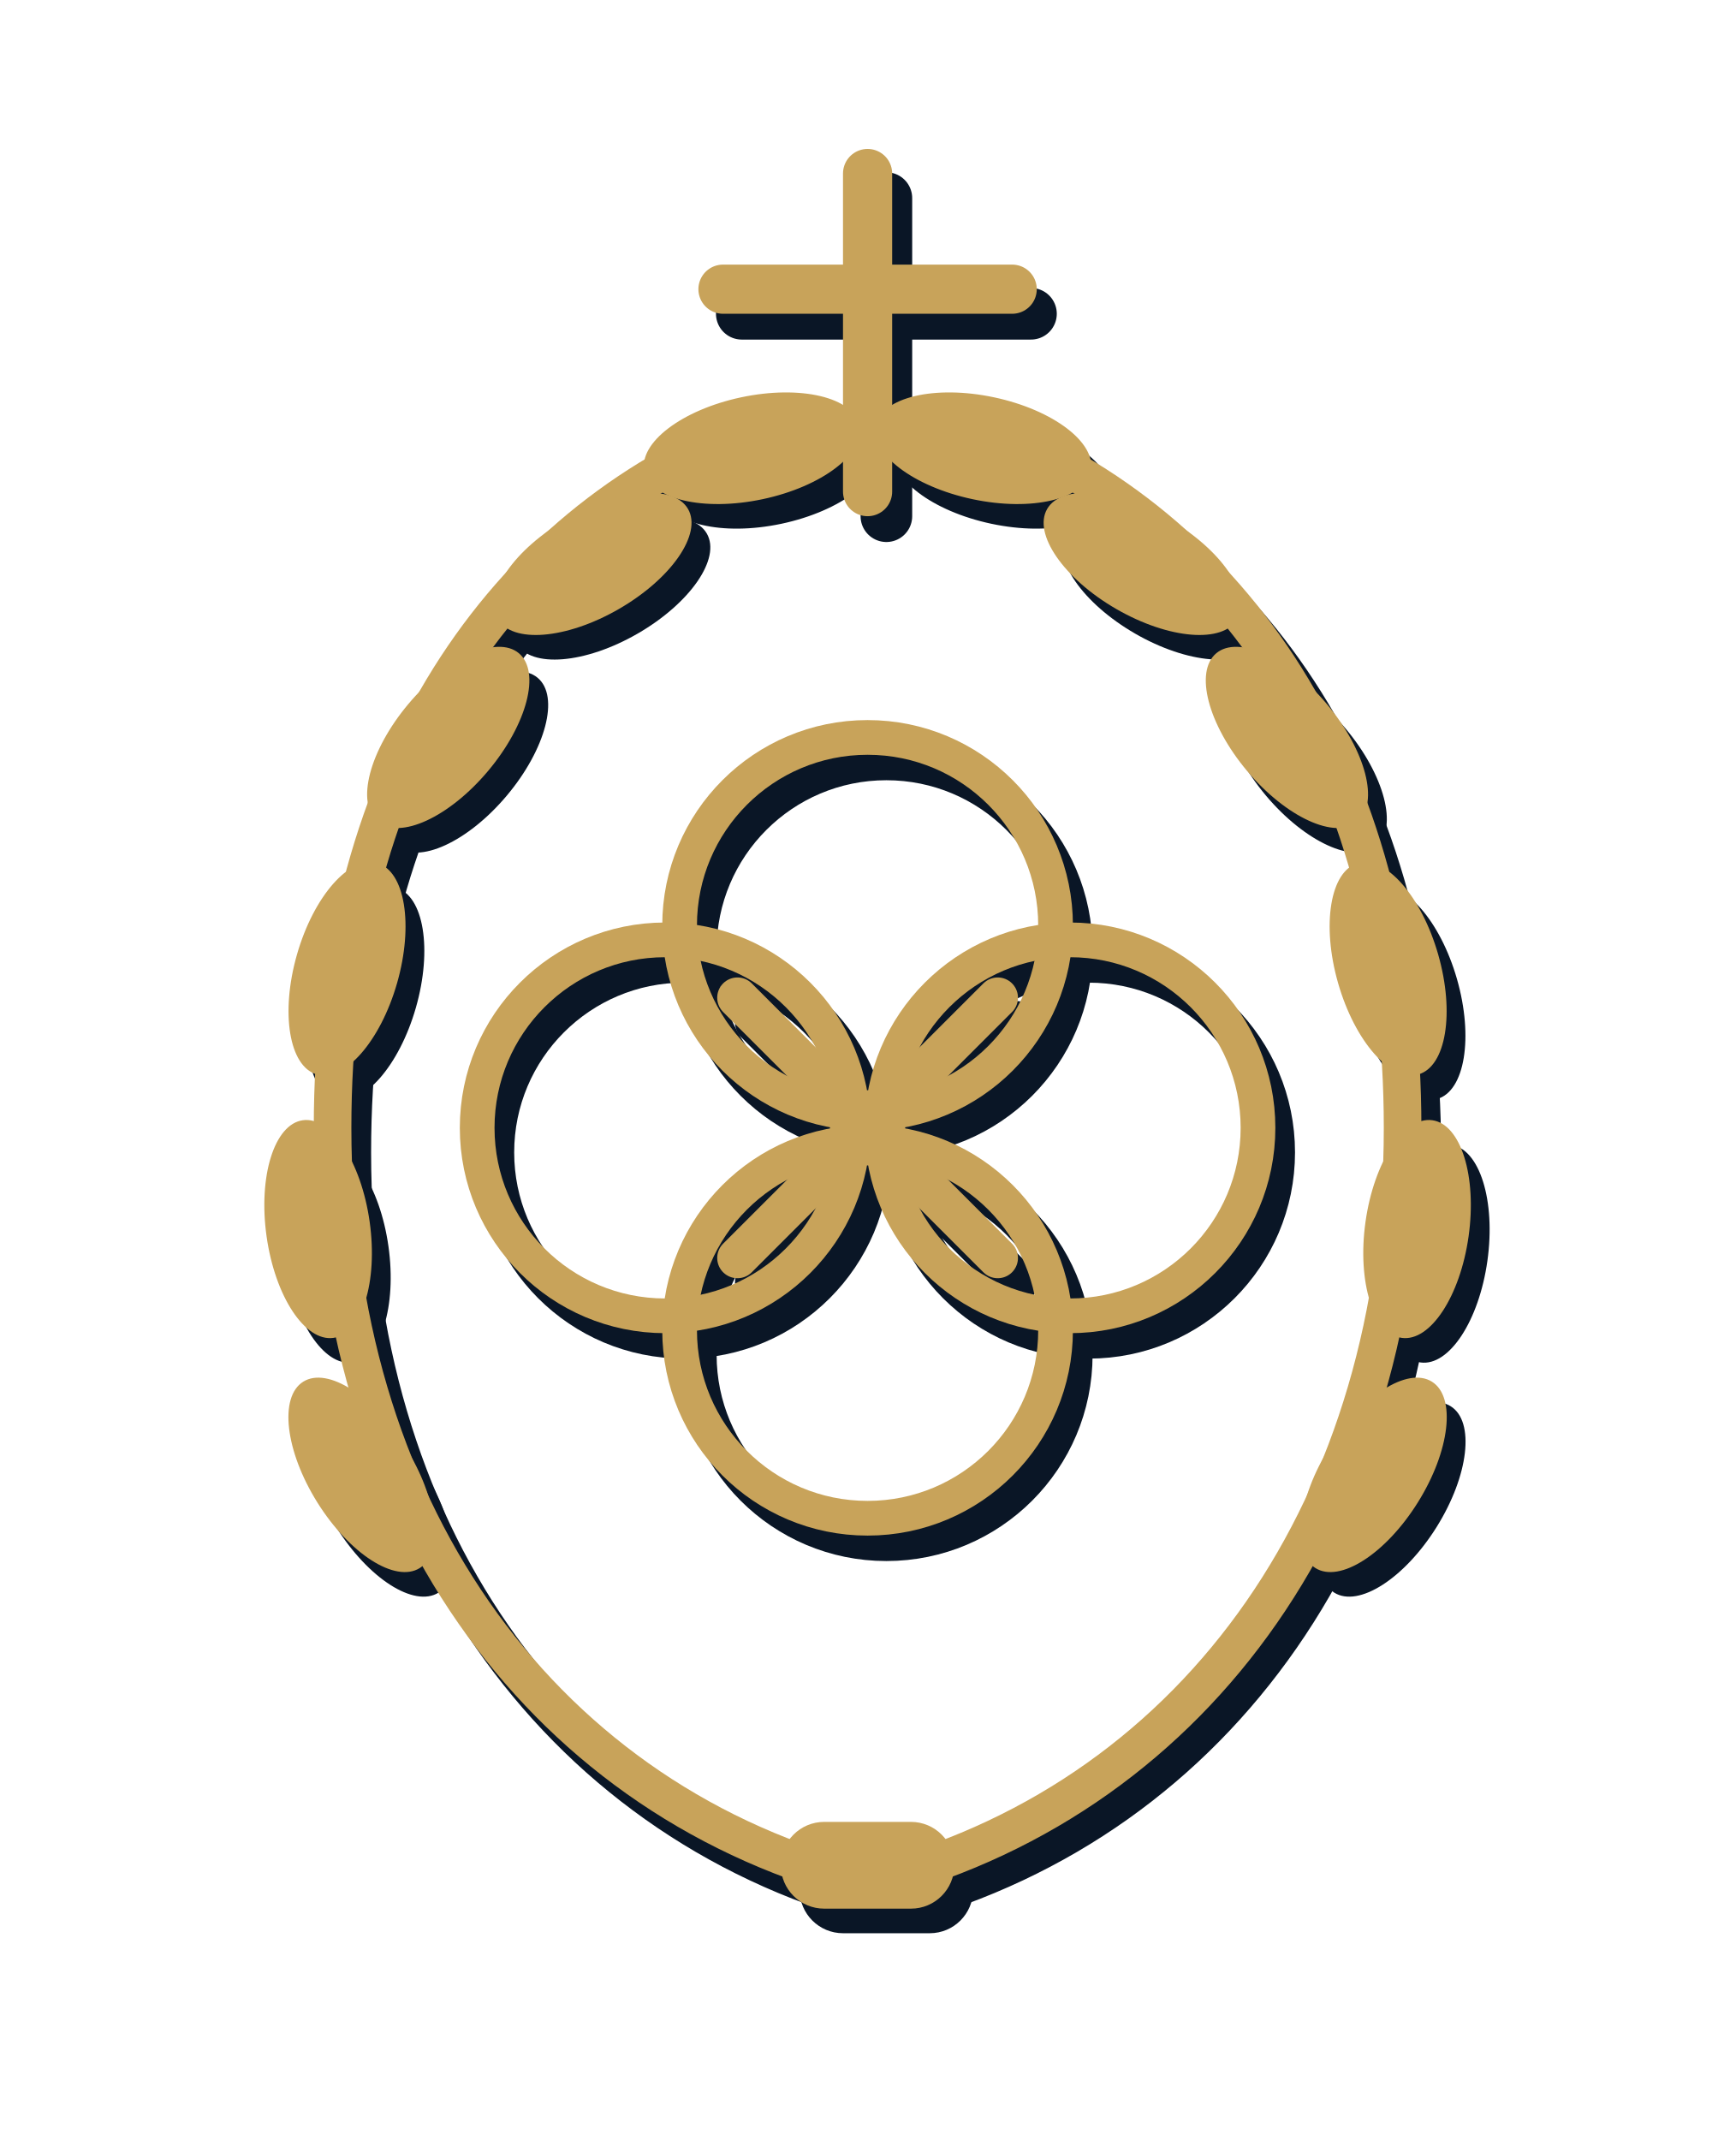
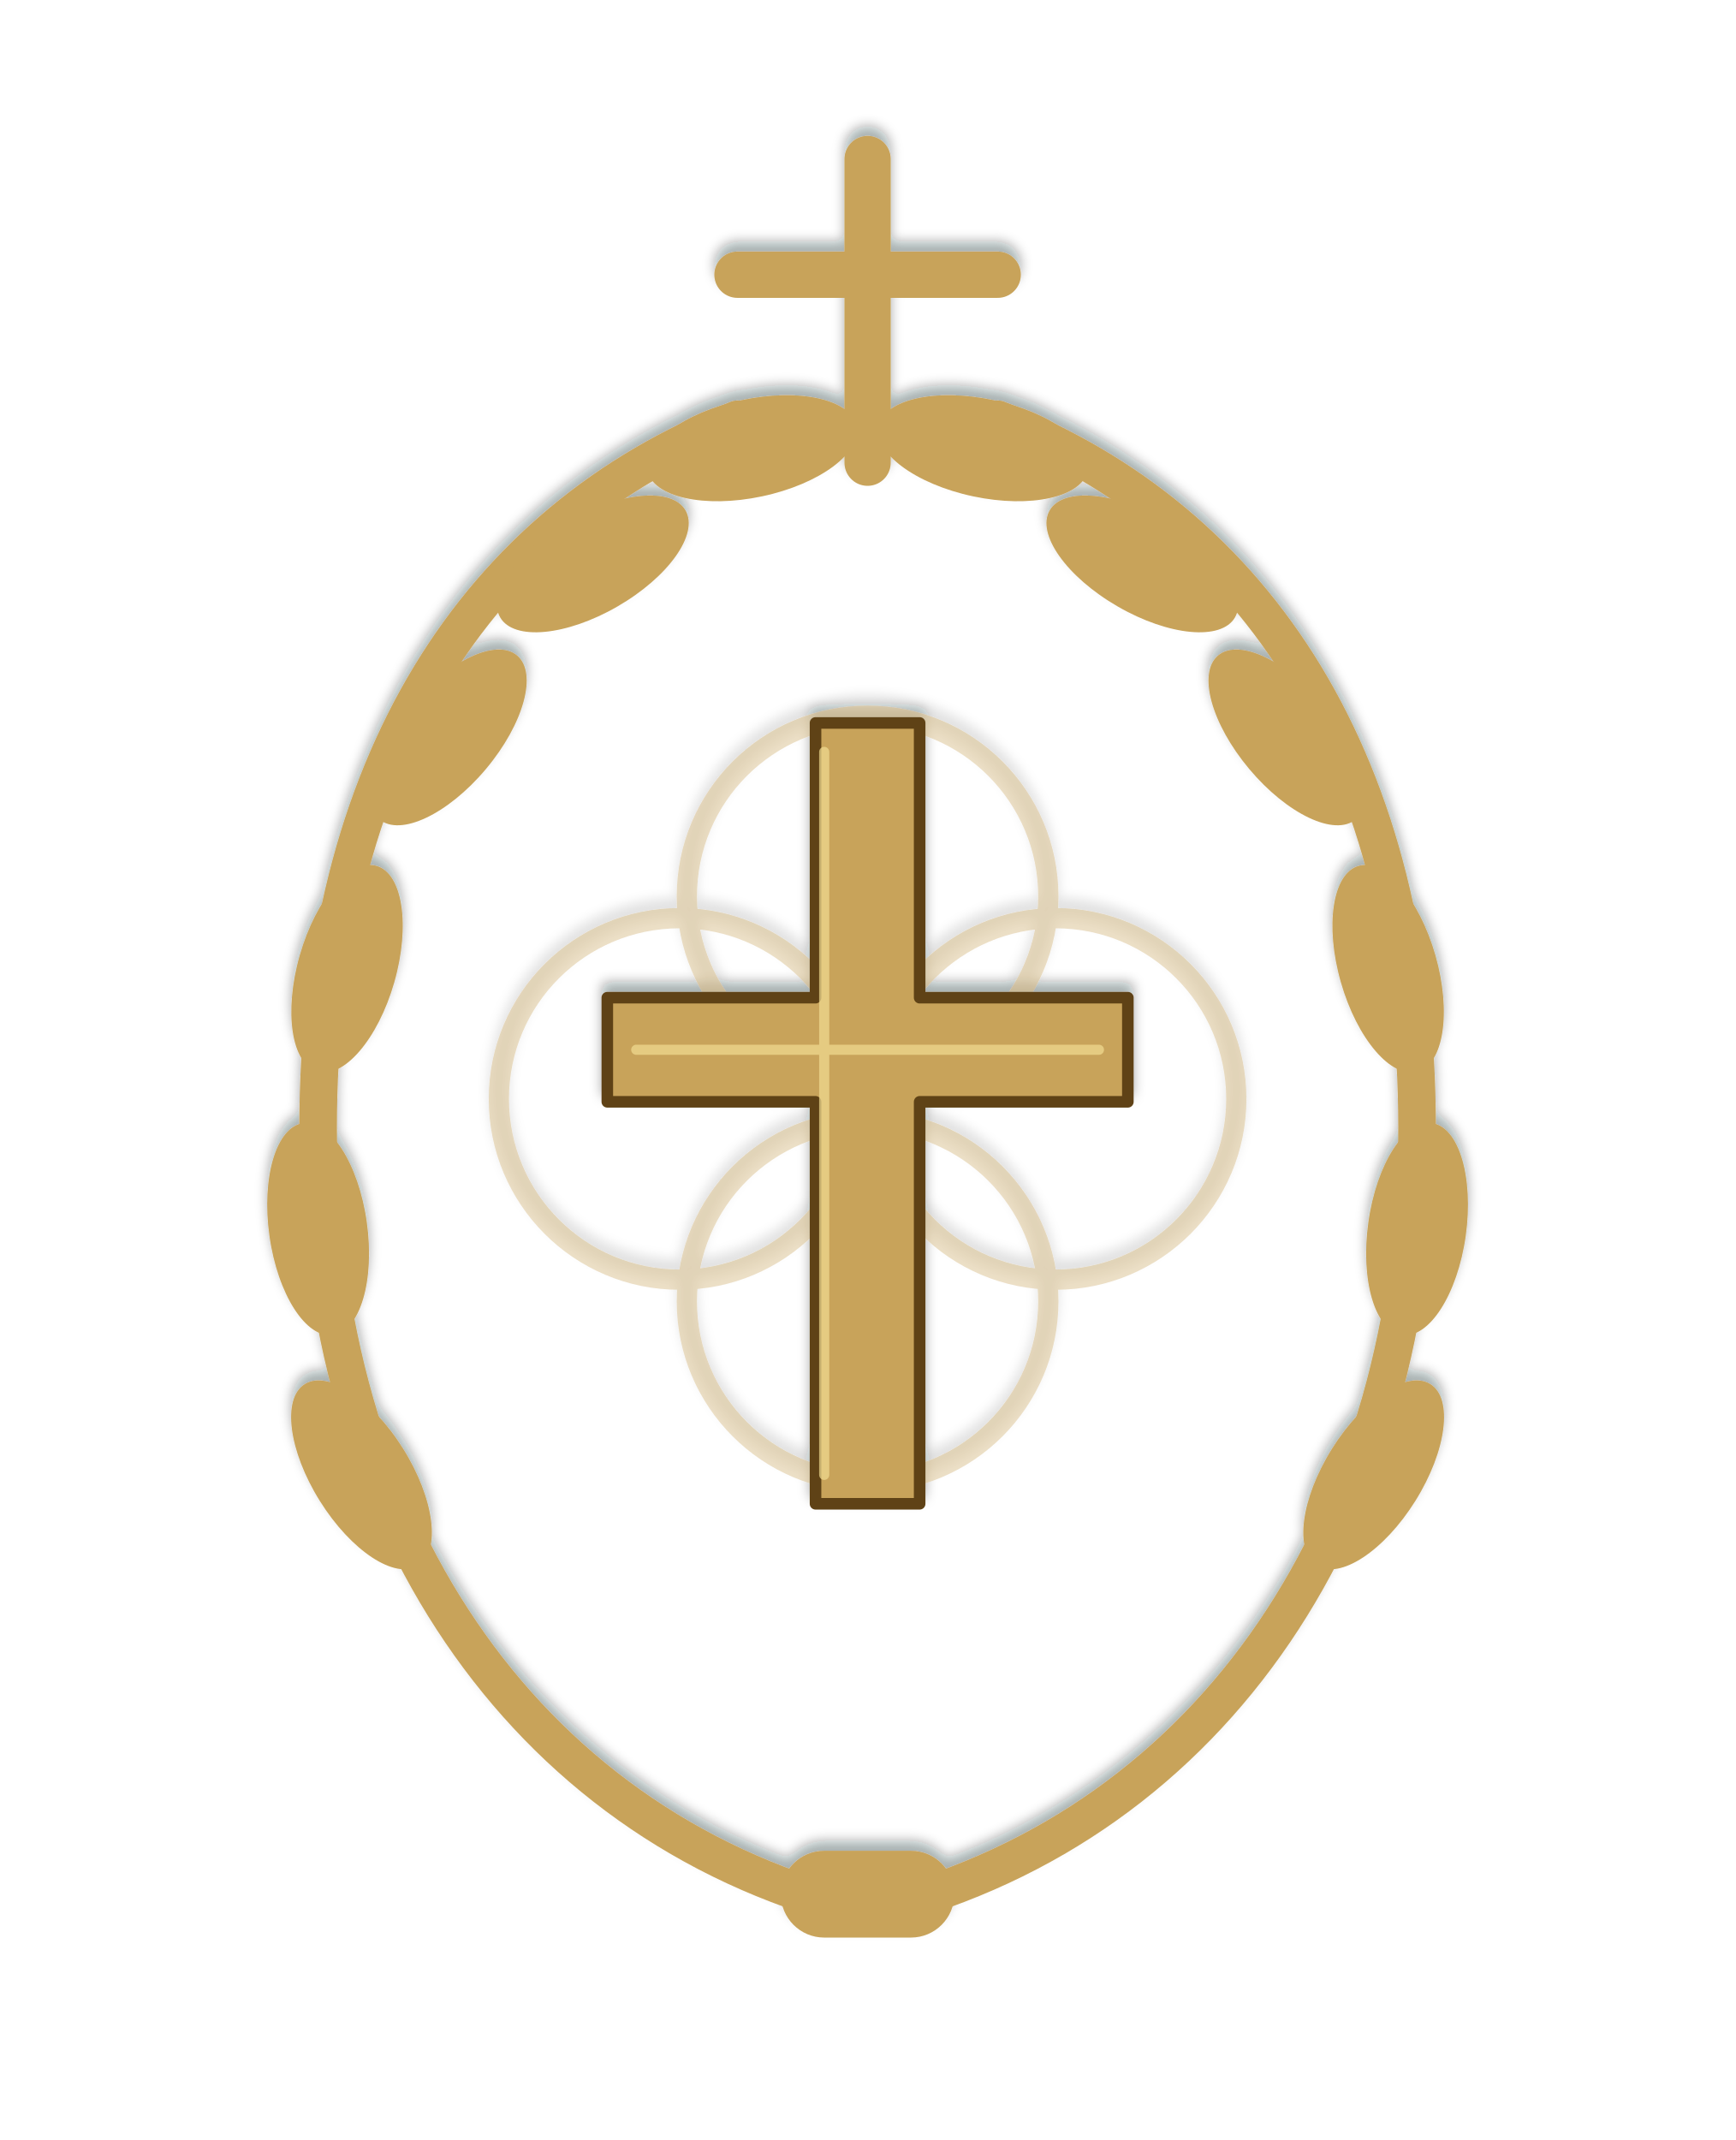
<svg xmlns="http://www.w3.org/2000/svg" viewBox="0 0 120 148">
-   <g transform="translate(1.3,1.7)">
-     <g fill="none" stroke="#0a1626" stroke-width="2.73" stroke-linecap="round">
-       <path d="M59 130 C 37 124 23 104 23 78 C 23 54 34 37 51 30" />
-       <path d="M59 130 C 37 124 23 104 23 78 C 23 54 34 37 51 30" transform="translate(120,0) scale(-1,1)" />
+   <defs>
+     <filter id="antiqueFoil" x="-20%" y="-20%" width="140%" height="140%">
+       <feTurbulence type="fractalNoise" baseFrequency="0.9" numOctaves="2" seed="12" result="noise" />
+       <feColorMatrix in="noise" type="matrix" values="0 0 0 0 0.78  0 0 0 0 0.62  0 0 0 0 0.30  0 0 0 .14 0" result="grain" />
+       <feComposite in="SourceGraphic" in2="grain" operator="arithmetic" k1="0" k2="0.93" k3="0.14" k4="0" result="foiled" />
+       <feDropShadow dx="0" dy="0.7" stdDeviation="0.3" flood-color="#f1dc91" flood-opacity="0.22" />
+       <feDropShadow dx="0" dy="-0.7" stdDeviation="0.4" flood-color="#081222" flood-opacity="0.34" />
+     </filter>
+   </defs>
+   <g filter="url(#antiqueFoil)">
+     <g class="crest-wreath" fill="none" stroke="#C8A35A" stroke-width="2.6" stroke-linecap="round" stroke-linejoin="round">
+       <path d="M59 132 C 36 126 22 105 22 78 C 22 53 33 36 51 29" />
+       <path d="M59 132 C 36 126 22 105 22 78 C 22 53 33 36 51 29" transform="translate(120,0) scale(-1,1)" />
    </g>
-     <g fill="#0a1626">
-       <ellipse cx="25" cy="102" rx="3.6" ry="7.6" transform="rotate(-32 25 102)" />
-       <ellipse cx="95" cy="102" rx="3.6" ry="7.6" transform="rotate(32 95 102)" />
-       <ellipse cx="22" cy="85" rx="3.6" ry="7.6" transform="rotate(-8 22 85)" />
-       <ellipse cx="98" cy="85" rx="3.6" ry="7.6" transform="rotate(8 98 85)" />
-       <ellipse cx="24" cy="67" rx="3.6" ry="7.6" transform="rotate(16 24 67)" />
-       <ellipse cx="96" cy="67" rx="3.6" ry="7.6" transform="rotate(-16 96 67)" />
-       <ellipse cx="31" cy="51" rx="3.6" ry="7.6" transform="rotate(40 31 51)" />
-       <ellipse cx="89" cy="51" rx="3.6" ry="7.6" transform="rotate(-40 89 51)" />
-       <ellipse cx="41" cy="39" rx="3.6" ry="7.6" transform="rotate(60 41 39)" />
-       <ellipse cx="79" cy="39" rx="3.6" ry="7.6" transform="rotate(-60 79 39)" />
-       <ellipse cx="52" cy="31" rx="3.6" ry="7.6" transform="rotate(78 52 31)" />
-       <ellipse cx="68" cy="31" rx="3.6" ry="7.6" transform="rotate(-78 68 31)" />
+     <g class="crest-wreath" fill="#C8A35A">
+       <ellipse cx="25" cy="102" rx="3.4" ry="7.4" transform="rotate(-32 25 102)" />
+       <ellipse cx="95" cy="102" rx="3.4" ry="7.4" transform="rotate(32 95 102)" />
+       <ellipse cx="22" cy="85" rx="3.4" ry="7.4" transform="rotate(-8 22 85)" />
+       <ellipse cx="98" cy="85" rx="3.4" ry="7.4" transform="rotate(8 98 85)" />
+       <ellipse cx="24" cy="67" rx="3.4" ry="7.4" transform="rotate(16 24 67)" />
+       <ellipse cx="96" cy="67" rx="3.4" ry="7.4" transform="rotate(-16 96 67)" />
+       <ellipse cx="31" cy="51" rx="3.4" ry="7.4" transform="rotate(40 31 51)" />
+       <ellipse cx="89" cy="51" rx="3.4" ry="7.4" transform="rotate(-40 89 51)" />
+       <ellipse cx="41" cy="39" rx="3.4" ry="7.4" transform="rotate(60 41 39)" />
+       <ellipse cx="79" cy="39" rx="3.4" ry="7.4" transform="rotate(-60 79 39)" />
+       <ellipse cx="52" cy="31" rx="3.4" ry="7.4" transform="rotate(78 52 31)" />
+       <ellipse cx="68" cy="31" rx="3.4" ry="7.4" transform="rotate(-78 68 31)" />
    </g>
-     <g fill="none" stroke="#0a1626" stroke-width="3.57" stroke-linecap="round">
-       <line x1="60" y1="12" x2="60" y2="34" />
-       <line x1="50" y1="20" x2="70" y2="20" />
+     <g class="crest-wreath" fill="none" stroke="#C8A35A" stroke-width="3.2" stroke-linecap="round">
+       <line x1="60" y1="11" x2="60" y2="32" />
+       <line x1="51" y1="19" x2="69" y2="19" />
    </g>
-     <g fill="none" stroke="#0a1626" stroke-width="2.52">
-       <circle cx="60" cy="64" r="13" />
-       <circle cx="46" cy="78" r="13" />
-       <circle cx="74" cy="78" r="13" />
-       <circle cx="60" cy="92" r="13" />
+     <rect x="54" y="128" width="12" height="6" rx="3" fill="#C8A35A" />
+     <g class="crest-field" fill="none" stroke="#C8A35A" stroke-width="1.4" opacity="0.34">
+       <circle cx="60" cy="62" r="12.5" />
+       <circle cx="47" cy="76" r="12.5" />
+       <circle cx="73" cy="76" r="12.5" />
+       <circle cx="60" cy="90" r="12.5" />
    </g>
-     <g fill="none" stroke="#0a1626" stroke-width="2.94" stroke-linecap="round">
-       <line x1="51" y1="69" x2="69" y2="87" />
-       <line x1="69" y1="69" x2="51" y2="87" />
+     <g class="crest-cross" fill="#C8A35A" stroke="#5f4316" stroke-width="0.8" stroke-linejoin="round">
+       <path d="M56.4 50 H63.6 V69 H78 V76.2 H63.6 V104 H56.4 V76.2 H42 V69 H56.4 Z" />
    </g>
-     <circle cx="60" cy="78" r="2.6" fill="#0a1626" />
-     <rect x="54" y="126" width="12" height="6" rx="3" fill="#0a1626" />
-   </g>
-   <g>
-     <g fill="none" stroke="#C8A35A" stroke-width="2.60" stroke-linecap="round">
-       <path d="M59 130 C 37 124 23 104 23 78 C 23 54 34 37 51 30" />
-       <path d="M59 130 C 37 124 23 104 23 78 C 23 54 34 37 51 30" transform="translate(120,0) scale(-1,1)" />
+     <g class="crest-glint" fill="none" stroke="#f1dc91" stroke-width="0.7" stroke-linecap="round" opacity="0.7">
+       <path d="M57 52 V102" />
+       <path d="M44 72.6 H76" />
    </g>
-     <g fill="#C8A35A">
-       <ellipse cx="25" cy="102" rx="3.6" ry="7.6" transform="rotate(-32 25 102)" />
-       <ellipse cx="95" cy="102" rx="3.6" ry="7.6" transform="rotate(32 95 102)" />
-       <ellipse cx="22" cy="85" rx="3.6" ry="7.6" transform="rotate(-8 22 85)" />
-       <ellipse cx="98" cy="85" rx="3.6" ry="7.6" transform="rotate(8 98 85)" />
-       <ellipse cx="24" cy="67" rx="3.6" ry="7.6" transform="rotate(16 24 67)" />
-       <ellipse cx="96" cy="67" rx="3.6" ry="7.6" transform="rotate(-16 96 67)" />
-       <ellipse cx="31" cy="51" rx="3.6" ry="7.6" transform="rotate(40 31 51)" />
-       <ellipse cx="89" cy="51" rx="3.6" ry="7.6" transform="rotate(-40 89 51)" />
-       <ellipse cx="41" cy="39" rx="3.6" ry="7.6" transform="rotate(60 41 39)" />
-       <ellipse cx="79" cy="39" rx="3.6" ry="7.6" transform="rotate(-60 79 39)" />
-       <ellipse cx="52" cy="31" rx="3.6" ry="7.6" transform="rotate(78 52 31)" />
-       <ellipse cx="68" cy="31" rx="3.6" ry="7.6" transform="rotate(-78 68 31)" />
-     </g>
-     <g fill="none" stroke="#C8A35A" stroke-width="3.40" stroke-linecap="round">
-       <line x1="60" y1="12" x2="60" y2="34" />
-       <line x1="50" y1="20" x2="70" y2="20" />
-     </g>
-     <g fill="none" stroke="#C8A35A" stroke-width="2.40">
-       <circle cx="60" cy="64" r="13" />
-       <circle cx="46" cy="78" r="13" />
-       <circle cx="74" cy="78" r="13" />
-       <circle cx="60" cy="92" r="13" />
-     </g>
-     <g fill="none" stroke="#C8A35A" stroke-width="2.80" stroke-linecap="round">
-       <line x1="51" y1="69" x2="69" y2="87" />
-       <line x1="69" y1="69" x2="51" y2="87" />
-     </g>
-     <circle cx="60" cy="78" r="2.6" fill="#C8A35A" />
-     <rect x="54" y="126" width="12" height="6" rx="3" fill="#C8A35A" />
  </g>
</svg>
